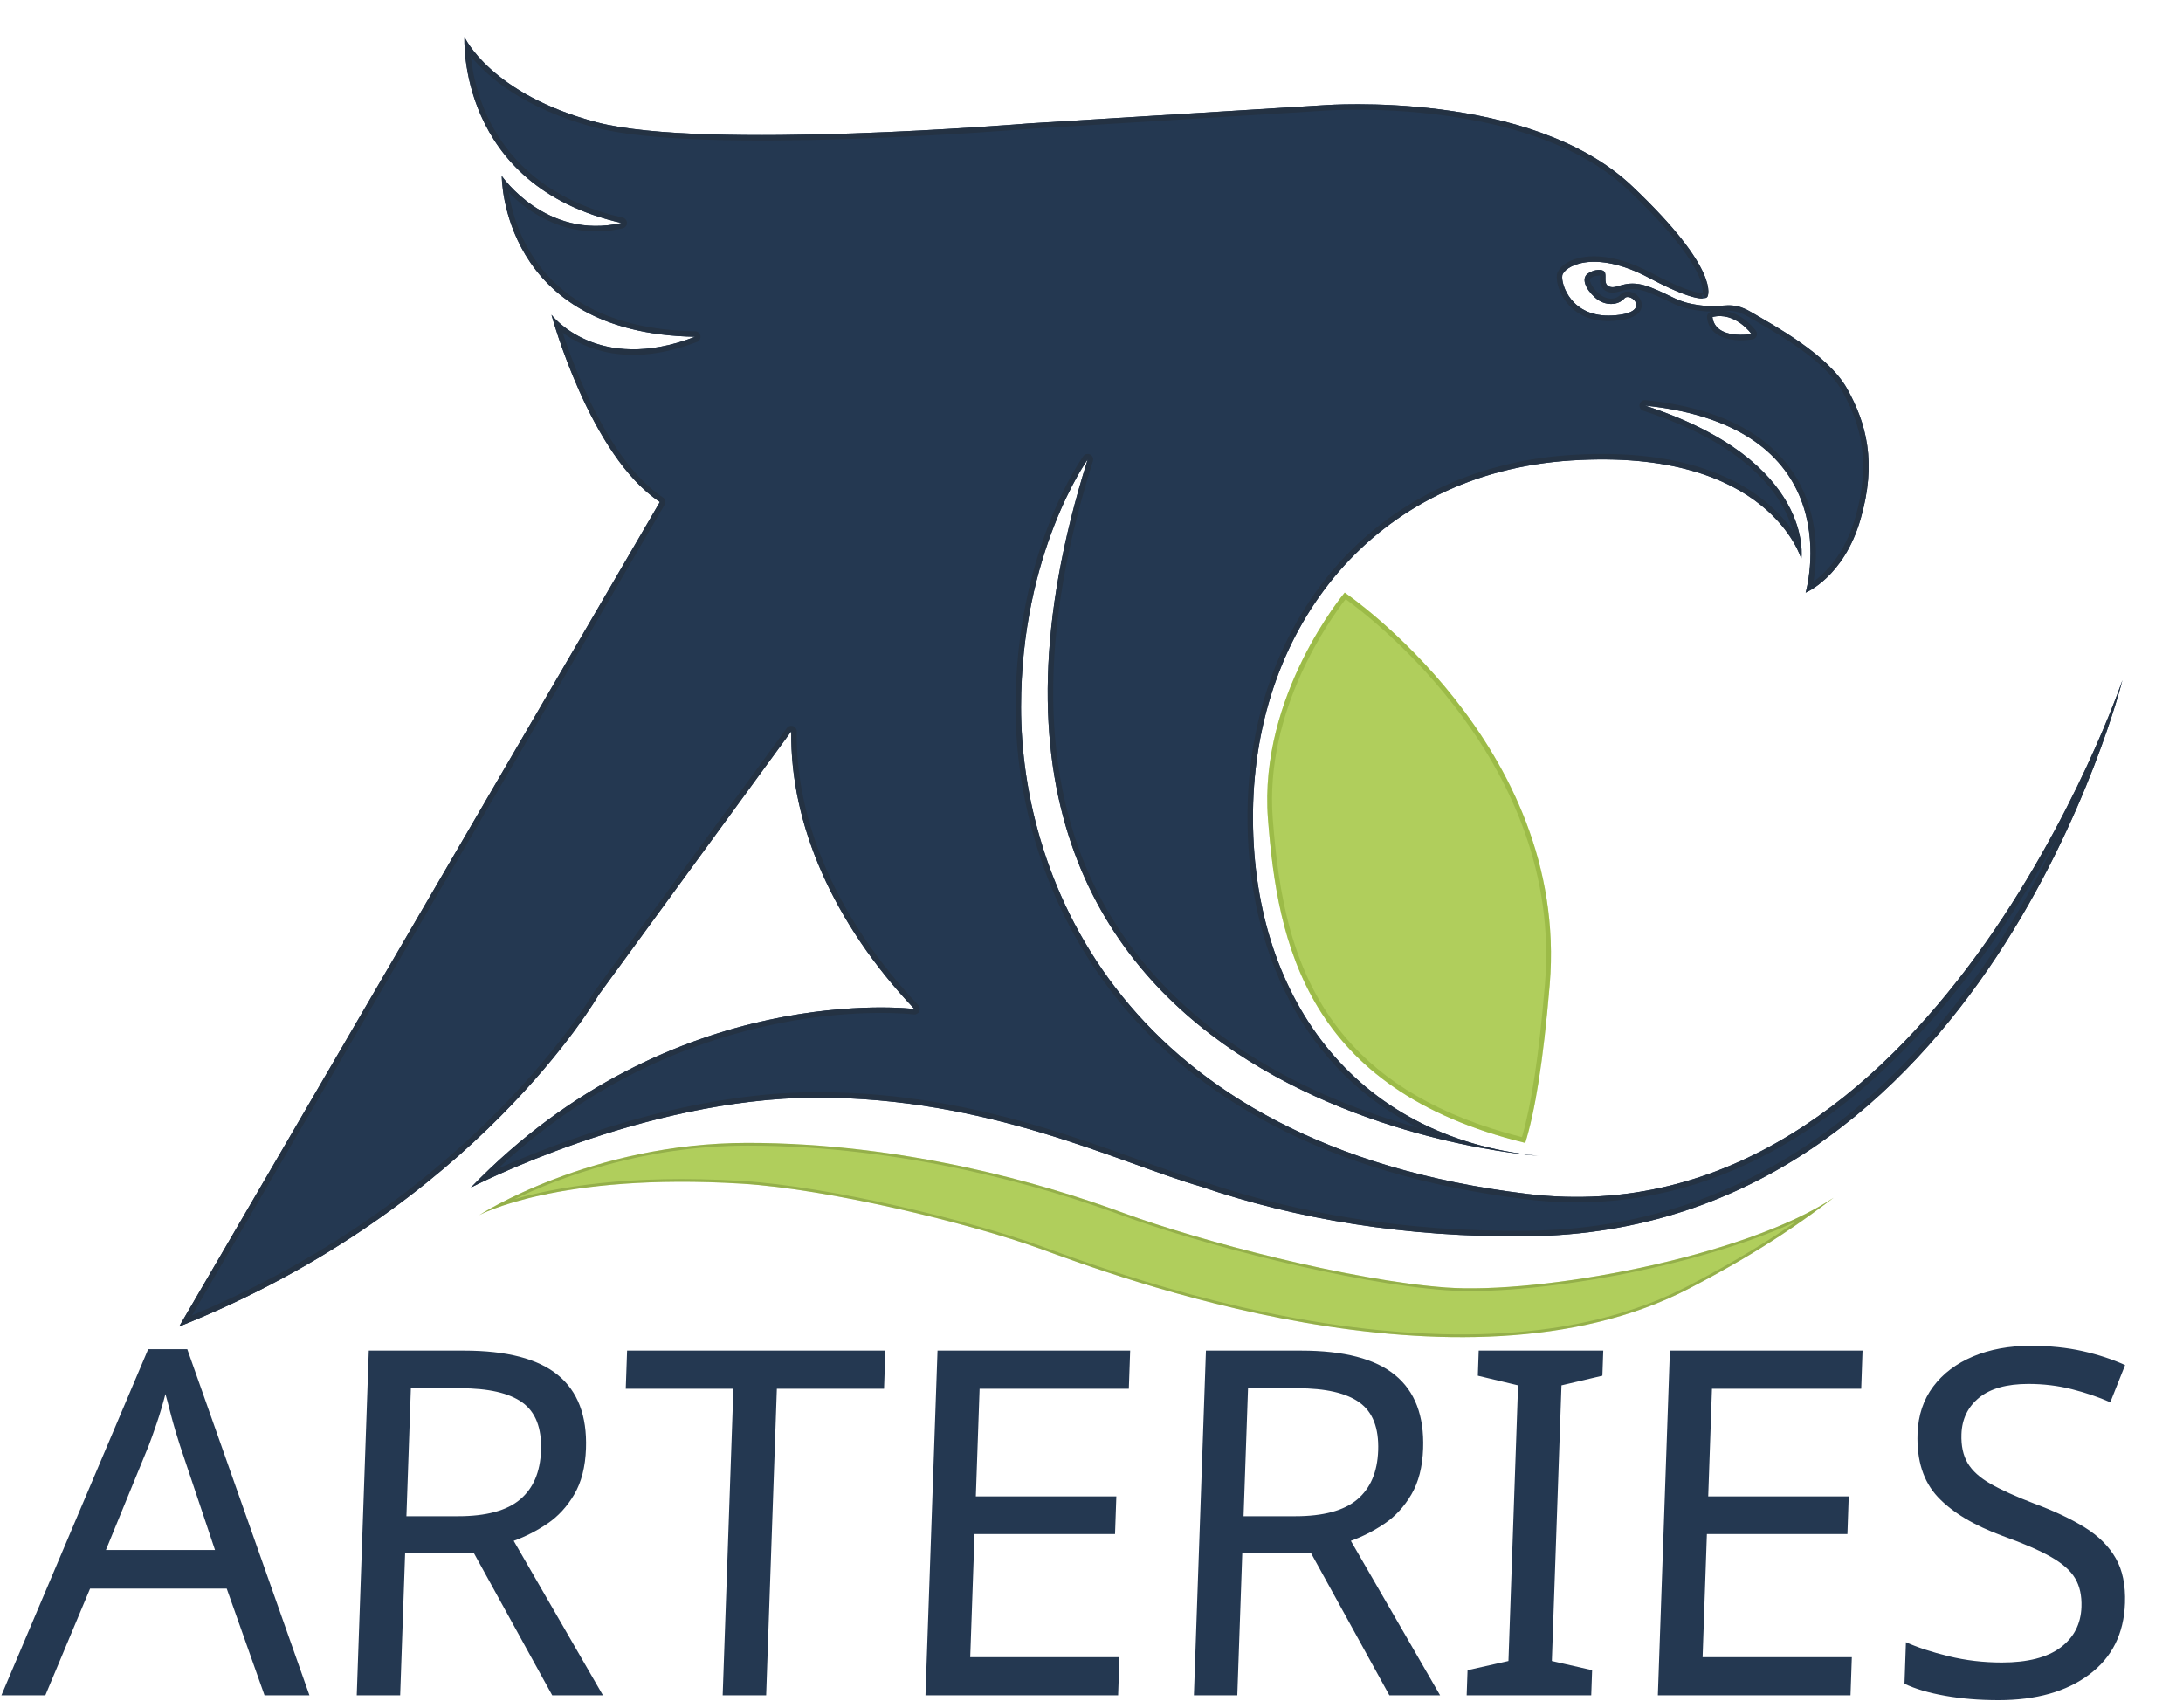
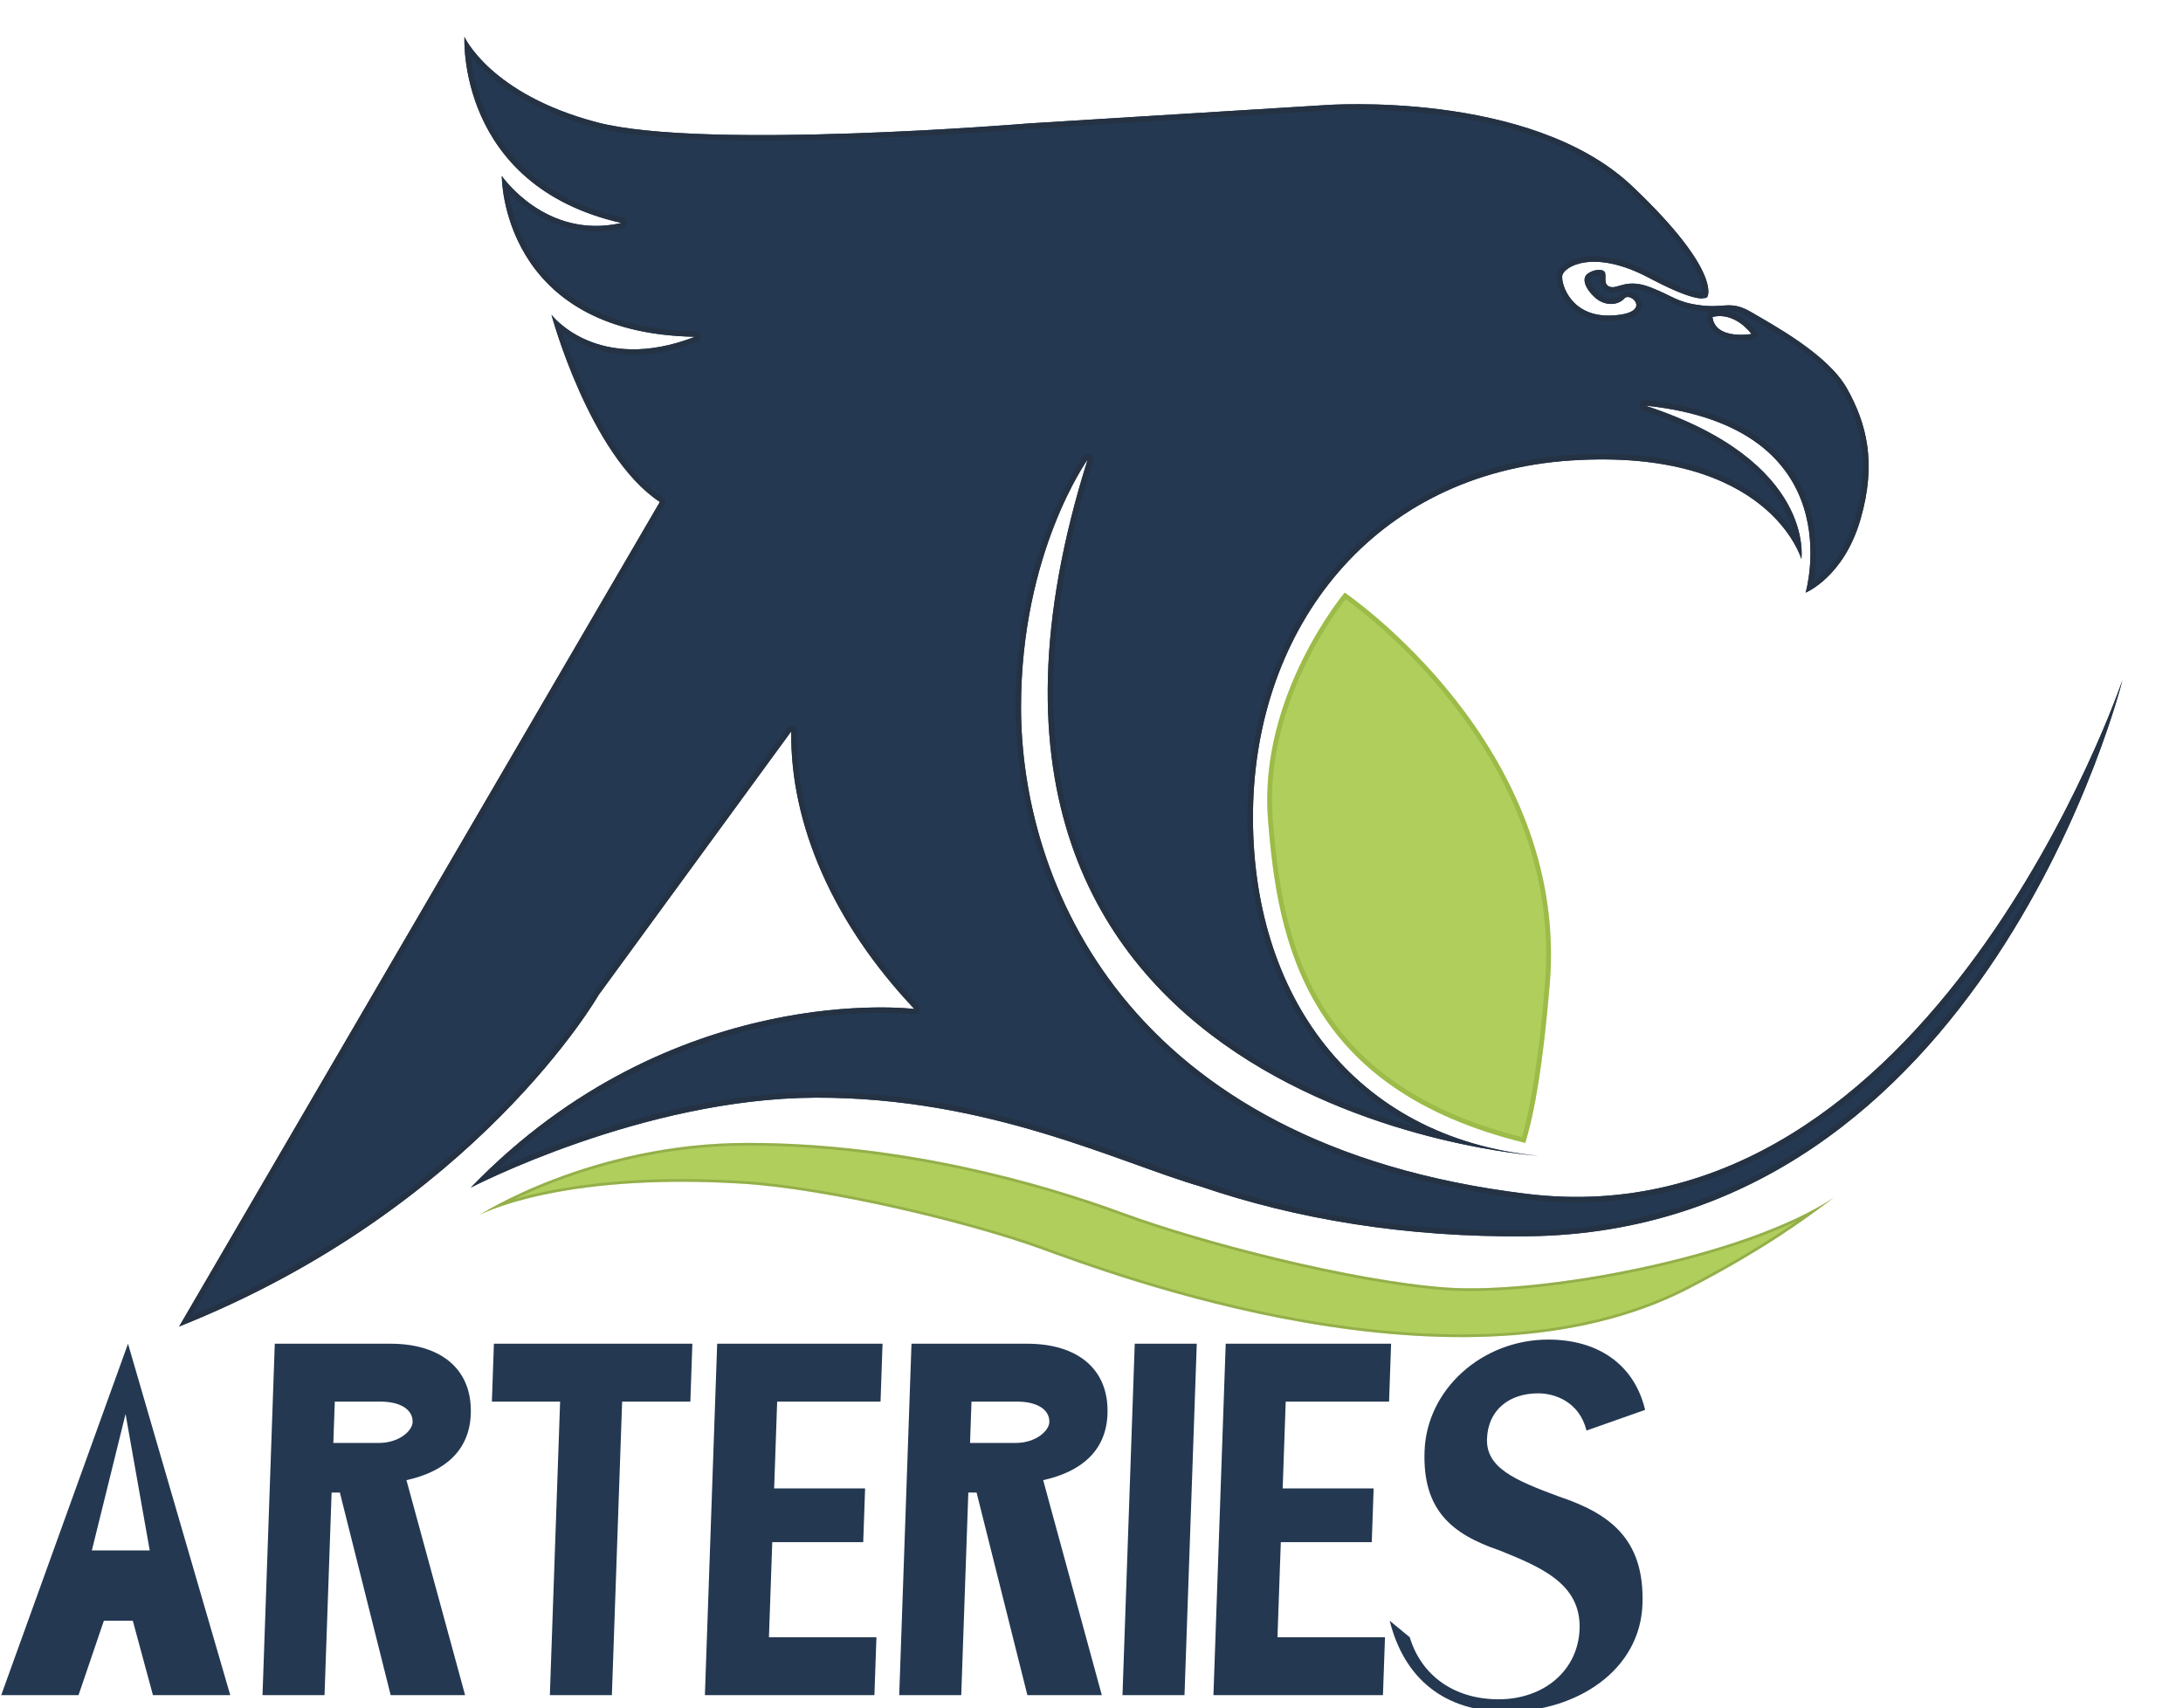
<svg xmlns="http://www.w3.org/2000/svg" width="100%" height="100%" viewBox="0 0 528 413" version="1.1" xml:space="preserve" style="fill-rule:evenodd;clip-rule:evenodd;stroke-linejoin:round;stroke-miterlimit:2;">
  <clipPath id="_clip1">
    <rect x="43.334" y="0" width="470.03" height="332.425" />
  </clipPath>
  <g clip-path="url(#_clip1)">
    <g>
      <path d="M368.909,276.426c2.345,-7.587 4.351,-19.54 5.917,-38.299c4.833,-57.905 -49.581,-94.792 -49.581,-94.792c0,0 -20.88,24.811 -18.56,54.755c2.32,29.944 9.183,65.43 62.224,78.336Z" style="fill:#b0ce5c;" />
      <path d="M368.909,276.426c-53.041,-12.906 -59.904,-48.392 -62.224,-78.336c-2.32,-29.944 18.56,-54.755 18.56,-54.755c0,0 54.415,36.887 49.581,94.792c-1.566,18.759 -3.572,30.712 -5.917,38.299Zm-0.793,-1.39c2.194,-7.577 4.071,-19.209 5.556,-37.006c4.42,-52.95 -41.282,-88.114 -48.205,-93.12c-3.511,4.503 -19.665,26.784 -17.627,53.091c1.374,17.738 4.316,37.463 17.799,53.144c8.823,10.261 22.16,18.77 42.477,23.891Z" style="fill:#8aa836;fill-opacity:0.51;" />
    </g>
    <g>
      <path d="M115.92,293.887c0,0 26.956,-17.461 64.879,-17.461c37.923,0 71.862,9.922 90.742,16.882c18.88,6.96 55.332,16.425 78.208,18.096c22.875,1.67 72.118,-7.34 93.75,-21.715c-6.318,4.774 -16.313,12.263 -34.856,21.913c-55.479,28.873 -140.296,-3.539 -157.292,-9.664c-16.995,-6.125 -50.999,-14.363 -71.888,-15.644c-44.547,-2.733 -63.543,7.593 -63.543,7.593Z" style="fill:#b0ce5c;" />
      <path d="M115.92,293.887c0,0 26.956,-17.461 64.879,-17.461c37.923,0 71.862,9.922 90.742,16.882c18.88,6.96 55.332,16.425 78.208,18.096c22.875,1.67 72.118,-7.34 93.75,-21.715c-6.318,4.774 -16.313,12.263 -34.856,21.913c-55.479,28.873 -140.296,-3.539 -157.292,-9.664c-16.995,-6.125 -50.999,-14.363 -71.888,-15.644c-44.547,-2.733 -63.543,7.593 -63.543,7.593Zm8.492,-3.846c9.631,-2.788 27.48,-6.097 55.091,-4.403c20.942,1.285 55.032,9.542 72.07,15.682c10.178,3.668 44.723,16.784 82.693,20.463c25.236,2.445 51.991,0.728 74.072,-10.764c11.848,-6.166 20.197,-11.447 26.324,-15.698c-24.321,11.424 -64.819,18.209 -84.962,16.738c-22.927,-1.674 -59.463,-11.158 -78.387,-18.134c-18.833,-6.942 -52.686,-16.841 -90.515,-16.841c-25.309,0 -45.706,7.816 -56.387,12.958Z" style="fill:#708633;fill-opacity:0.44;" />
    </g>
    <g>
      <path d="M372.041,279.549c0,0 -158.758,-10.585 -108.961,-168.429c0,0 -16.12,22.406 -16.125,59.897c-0.006,41.521 24.578,105.901 122.421,117.748c97.842,11.847 143.971,-124.254 143.971,-124.254c0,0 -33.114,133.345 -143.971,134.501c-29.502,0.308 -55.965,-4.187 -78.9,-12.018c-19.756,-5.719 -51.324,-21.639 -93.185,-21.503c-41.861,0.135 -83.408,21.74 -83.408,21.74c48.848,-50.542 107.281,-43.191 107.281,-43.191c-19.637,-20.737 -30.097,-44.735 -29.779,-67.163l-46.573,63.739c0,0 -29.489,51.539 -101.478,80.218l116.266,-199.426c-17.025,-11.238 -26.216,-45.276 -26.216,-45.276c0,0 11,14.49 34.733,5.323c-46.998,-0.828 -46.751,-38.896 -46.751,-38.896c0,0 10.655,15.537 28.95,11.374c-39.898,-9.052 -37.98,-45.005 -37.98,-45.005c0,0 6.239,13.861 32.045,20.656c25.806,6.795 104.359,0.272 104.359,0.272l71.72,-4.427c0,0 49.656,-3.785 74.34,19.622c21.628,20.509 18.206,26.629 18.206,26.629c0,0 -0.535,2.738 -14.142,-4.466c-13.607,-7.205 -20.68,-2.614 -20.998,-0.547c-0.317,2.067 2.157,10.184 12.116,9.637c9.96,-0.547 4.395,-5.845 2.909,-4.135c-1.487,1.71 -4.708,1.948 -7.087,-0.19c-2.379,-2.137 -3.32,-4.607 -1.834,-5.747c1.487,-1.14 3.965,-1.33 4.262,-0.19c0.298,1.14 -0.495,2.945 1.338,3.372c1.834,0.427 3.965,-2.137 9.664,0.095c5.699,2.232 6.312,3.605 12.12,4.347c5.808,0.742 7.238,-1.298 12.271,1.67c5.033,2.969 18.473,10.154 23.119,18.467c4.646,8.312 7.277,17.813 3.226,31.708c-4.051,13.895 -13.241,17.635 -13.241,17.635c0,0 11.673,-40.047 -38.858,-45.245c41.339,13.437 37.824,37.12 37.824,37.12c0,0 -7.695,-26.931 -55.632,-23.845c-47.936,3.086 -76.429,40.414 -77.001,84.849c-0.572,44.435 24.332,78.945 68.978,83.334Zm42.153,-202.878c0.666,5.653 9.439,4.11 9.439,4.11c0,0 -3.911,-5.492 -9.439,-4.11Z" style="fill:#243851;" />
      <path d="M411.83,72.188c-1.526,0.05 -5.013,-0.764 -12.966,-4.975c-13.607,-7.205 -20.68,-2.614 -20.998,-0.547c-0.317,2.067 2.157,10.184 12.116,9.637c9.96,-0.547 4.395,-5.845 2.909,-4.135c-1.487,1.71 -4.708,1.948 -7.087,-0.19c-2.379,-2.137 -3.32,-4.607 -1.834,-5.747c1.487,-1.14 3.965,-1.33 4.262,-0.19c0.298,1.14 -0.495,2.945 1.338,3.372c1.834,0.427 3.965,-2.137 9.664,0.095c5.699,2.232 6.312,3.605 12.12,4.347c5.808,0.742 7.238,-1.298 12.271,1.67c5.033,2.969 18.473,10.154 23.119,18.467c4.646,8.312 7.277,17.813 3.226,31.708c-4.051,13.895 -13.241,17.635 -13.241,17.635c0,0 11.673,-40.047 -38.858,-45.245c41.339,13.437 37.824,37.12 37.824,37.12c0,0 -7.695,-26.931 -55.632,-23.845c-47.936,3.086 -76.429,40.414 -77.001,84.849c-0.572,44.435 24.332,78.945 68.978,83.334c0,0 -158.758,-10.585 -108.961,-168.429c0,0 -16.12,22.406 -16.125,59.897c-0.006,41.521 24.578,105.901 122.421,117.748c97.842,11.847 143.971,-124.254 143.971,-124.254c0,0 -33.114,133.345 -143.971,134.501c-29.502,0.308 -55.965,-4.187 -78.9,-12.018c-19.756,-5.719 -51.324,-21.639 -93.185,-21.503c-41.861,0.135 -83.408,21.74 -83.408,21.74c48.848,-50.542 107.281,-43.191 107.281,-43.191c-19.637,-20.737 -30.097,-44.735 -29.779,-67.163l-46.573,63.739c0,0 -29.489,51.539 -101.478,80.218l116.266,-199.426c-17.025,-11.238 -26.216,-45.276 -26.216,-45.276c0,0 11,14.49 34.733,5.323c-46.998,-0.828 -46.751,-38.896 -46.751,-38.896c0,0 10.655,15.537 28.95,11.374c-39.898,-9.052 -37.98,-45.005 -37.98,-45.005c0,0 6.239,13.861 32.045,20.656c25.806,6.795 104.359,0.272 104.359,0.272l71.72,-4.427c0,0 49.656,-3.785 74.34,19.622c21.628,20.509 18.206,26.629 18.206,26.629c0,0 -0.054,0.278 -0.569,0.424l-0.623,-0.986c-0.006,0.008 -0.01,0.014 -0.012,0.019c-0.216,0.424 -0.152,0.774 0.027,1.051Zm0.014,-1.354c0.036,-0.561 -0.018,-1.973 -1.038,-4.233c-1.813,-4.017 -6.306,-10.527 -16.918,-20.589c-9.696,-9.194 -23.329,-14.085 -36.182,-16.681c-19.443,-3.927 -37.146,-2.581 -37.146,-2.581l-0.019,0.001l-71.707,4.426c-1.23,0.101 -79.08,6.458 -104.792,-0.312c-17.542,-4.619 -26.268,-12.463 -30.173,-17.261c1.038,9.768 6.721,32.225 36.739,39.035c0.604,0.137 1.032,0.673 1.032,1.292c0,0.619 -0.428,1.156 -1.032,1.293c-13.564,3.086 -23.121,-4.16 -27.551,-8.663c0.726,4.736 2.881,12.88 9.281,19.955c6.541,7.23 17.503,13.291 35.8,13.613c0.634,0.011 1.171,0.47 1.282,1.094c0.111,0.624 -0.236,1.239 -0.827,1.468c-16.664,6.437 -27.307,1.624 -32.497,-2.227c1.523,4.632 4.245,12.092 8.098,19.543c4.11,7.949 9.497,15.912 16.136,20.294c0.587,0.387 0.769,1.166 0.415,1.774l-114.304,196.059c68.89,-28.737 97.22,-78.178 97.22,-78.178c0.024,-0.043 0.051,-0.084 0.08,-0.124l46.573,-63.739c0.34,-0.466 0.943,-0.658 1.49,-0.475c0.547,0.183 0.913,0.699 0.905,1.276c-0.314,22.123 10.046,45.777 29.416,66.232c0.385,0.406 0.473,1.011 0.22,1.51c-0.253,0.5 -0.792,0.786 -1.348,0.716c0,0 -53.501,-6.688 -100.609,37.334c13.705,-6.112 45.212,-18.421 76.897,-18.524c42.025,-0.136 73.724,15.815 93.558,21.556c0.02,0.006 0.04,0.012 0.06,0.019c22.807,7.787 49.122,12.253 78.458,11.947c54.908,-0.573 90.538,-33.923 112.466,-67.09c6.541,-9.893 11.865,-19.774 16.117,-28.774c-8.344,15.469 -19.865,33.484 -34.656,49.23c-23.219,24.716 -54.469,43.823 -94.071,39.028c-98.852,-11.97 -123.593,-77.115 -123.587,-119.064c0.005,-37.982 16.374,-60.672 16.374,-60.672c0.38,-0.528 1.088,-0.702 1.67,-0.411c0.582,0.292 0.866,0.963 0.67,1.584c-14.797,46.903 -11.074,80.679 1.488,104.982c17.543,33.938 52.212,49.365 77.194,56.281c-27.092,-13.6 -41.732,-42.147 -41.288,-76.584c0.581,-45.133 29.552,-83.021 78.241,-86.155c33.803,-2.176 48.055,10.333 53.669,18.385c-2.132,-7.702 -9.76,-20.487 -36.185,-29.076c-0.645,-0.21 -1.027,-0.871 -0.887,-1.535c0.14,-0.663 0.758,-1.114 1.432,-1.044c20.812,2.14 31.325,10.123 36.51,18.811c5.688,9.531 4.961,20.024 4.13,25.074c2.844,-2.058 7.502,-6.587 10.051,-15.328c3.921,-13.449 1.387,-22.645 -3.11,-30.69c-4.538,-8.12 -17.719,-15.072 -22.636,-17.971c-2.509,-1.48 -4.012,-1.558 -5.758,-1.459c1.787,0.255 3.338,1.042 4.564,1.924c1.865,1.341 2.952,2.88 2.952,2.88c0.264,0.371 0.319,0.85 0.147,1.271c-0.172,0.421 -0.549,0.724 -0.997,0.803c0,0 -3.483,0.603 -6.428,-0.254c-2.271,-0.661 -4.217,-2.122 -4.556,-5.006c-0.078,-0.662 0.348,-1.279 0.995,-1.441c0.04,-0.01 0.08,-0.02 0.12,-0.029c-0.826,-0.003 -1.746,-0.051 -2.805,-0.186c-5.954,-0.761 -6.592,-2.139 -12.435,-4.428c-3.556,-1.393 -5.555,-0.685 -6.994,-0.269c-0.944,0.273 -1.738,0.406 -2.488,0.23c-0.836,-0.195 -1.351,-0.584 -1.695,-1.035c-0.334,-0.438 -0.508,-0.962 -0.568,-1.536c-0.051,-0.482 0.035,-1.019 -0.01,-1.48c-0.311,0.003 -1.055,0.033 -1.524,0.232c-0.248,0.105 -0.487,0.238 -0.697,0.398c-0.299,0.229 -0.223,0.611 -0.083,1.024c0.289,0.856 1.006,1.796 1.997,2.686c1.748,1.571 4.108,1.563 5.201,0.306c0.852,-0.98 2.399,-1.023 3.642,-0.2c1.337,0.886 2.094,2.582 1.172,4.082c-0.313,0.51 -0.854,1.033 -1.756,1.457c-1.006,0.473 -2.566,0.86 -4.893,0.988c-7.781,0.427 -11.431,-3.948 -12.822,-7.364c-0.653,-1.605 -0.794,-3.039 -0.677,-3.797c0.132,-0.864 0.978,-2.169 2.796,-3.127c3.241,-1.708 9.995,-2.664 20.132,2.704c5.55,2.939 8.854,4.19 10.827,4.634c0.644,0.145 1.22,0.162 1.532,0.158Zm2.35,5.837c0.666,5.653 9.439,4.11 9.439,4.11c0,0 -3.911,-5.492 -9.439,-4.11Z" style="fill:#243243;" />
    </g>
  </g>
-   <g transform="matrix(1,0,-0.034921,1,-56.18849,0)">
-     <g transform="matrix(116.7714,0,0,116.7714,599.0005,410.0378)" />
-     <text x="70.849px" y="410.038px" style="font-family:'Exotic350BT-Bold', 'Exotc350 Bd BT', fantasy;font-size:116.771px;fill:#243851;">ARTERIES</text>
+   <g transform="matrix(1,0,-0.034921,1,-56.18849,0)" fill="#243851">
+     <path d="M 70.8 410 L 98.5 325 L 126.2 410 L 107.5 410 L 102.0 392 L 95.0 392 L 89.5 410 Z M 98.5 342 L 91.5 375 L 105.5 375 Z" />
+     <path d="M 134.0 325 L 162.0 325 C 174.0 325 182.0 331 182.0 342 C 182.0 351 176.0 356 167.0 358 L 183.0 410 L 165.0 410 L 151.0 361 L 149.0 361 L 149.0 410 L 134.0 410 Z M 149.0 339 L 149.0 349 L 160.0 349 C 165.0 349 168.0 346 168.0 344 C 168.0 341 165.0 339 160.0 339 Z" />
+     <path d="M 187.0 325 L 235.0 325 L 235.0 339 L 218.5 339 L 218.5 410 L 203.5 410 L 203.5 339 L 187.0 339 Z" />
+     <path d="M 241.0 325 L 281.0 325 L 281.0 339 L 256.0 339 L 256.0 360 L 278.0 360 L 278.0 373 L 256.0 373 L 256.0 396 L 282.0 396 L 282.0 410 L 241.0 410 Z" />
+     <path d="M 288.0 325 L 316.0 325 C 328.0 325 336.0 331 336.0 342 C 336.0 351 330.0 356 321.0 358 L 337.0 410 L 319.0 410 L 305.0 361 L 303.0 361 L 303.0 410 L 288.0 410 Z M 303.0 339 L 303.0 349 L 314.0 349 C 319.0 349 322.0 346 322.0 344 C 322.0 341 319.0 339 314.0 339 Z" />
+     <path d="M 342.0 325 L 357.0 325 L 357.0 410 L 342.0 410 Z" />
+     <path d="M 364.0 325 L 404.0 325 L 404.0 339 L 379.0 339 L 379.0 360 L 401.0 360 L 401.0 373 L 379.0 373 L 379.0 396 L 405.0 396 L 405.0 410 L 364.0 410 Z" />
+     <path d="M 411.0 396 C 414.0 405 422.0 411 433.0 411 C 444.0 411 452.0 404 452.0 394 C 452.0 383 442.0 379 432.0 375 C 420.0 371 413.0 365 413.0 351 C 413.0 336 426.0 324 442.0 324 C 454.0 324 463.0 330 466.0 341 L 452.0 346 C 450.0 339 444.0 337 440.0 337 C 433.0 337 428.0 341 428.0 348 C 428.0 355 435.0 358 446.0 362 C 458.0 366 467.0 372 467.0 388 C 467.0 404 452.0 414 435.0 414 C 420.0 414 410.0 406 406.0 392 Z" />
  </g>
</svg>
